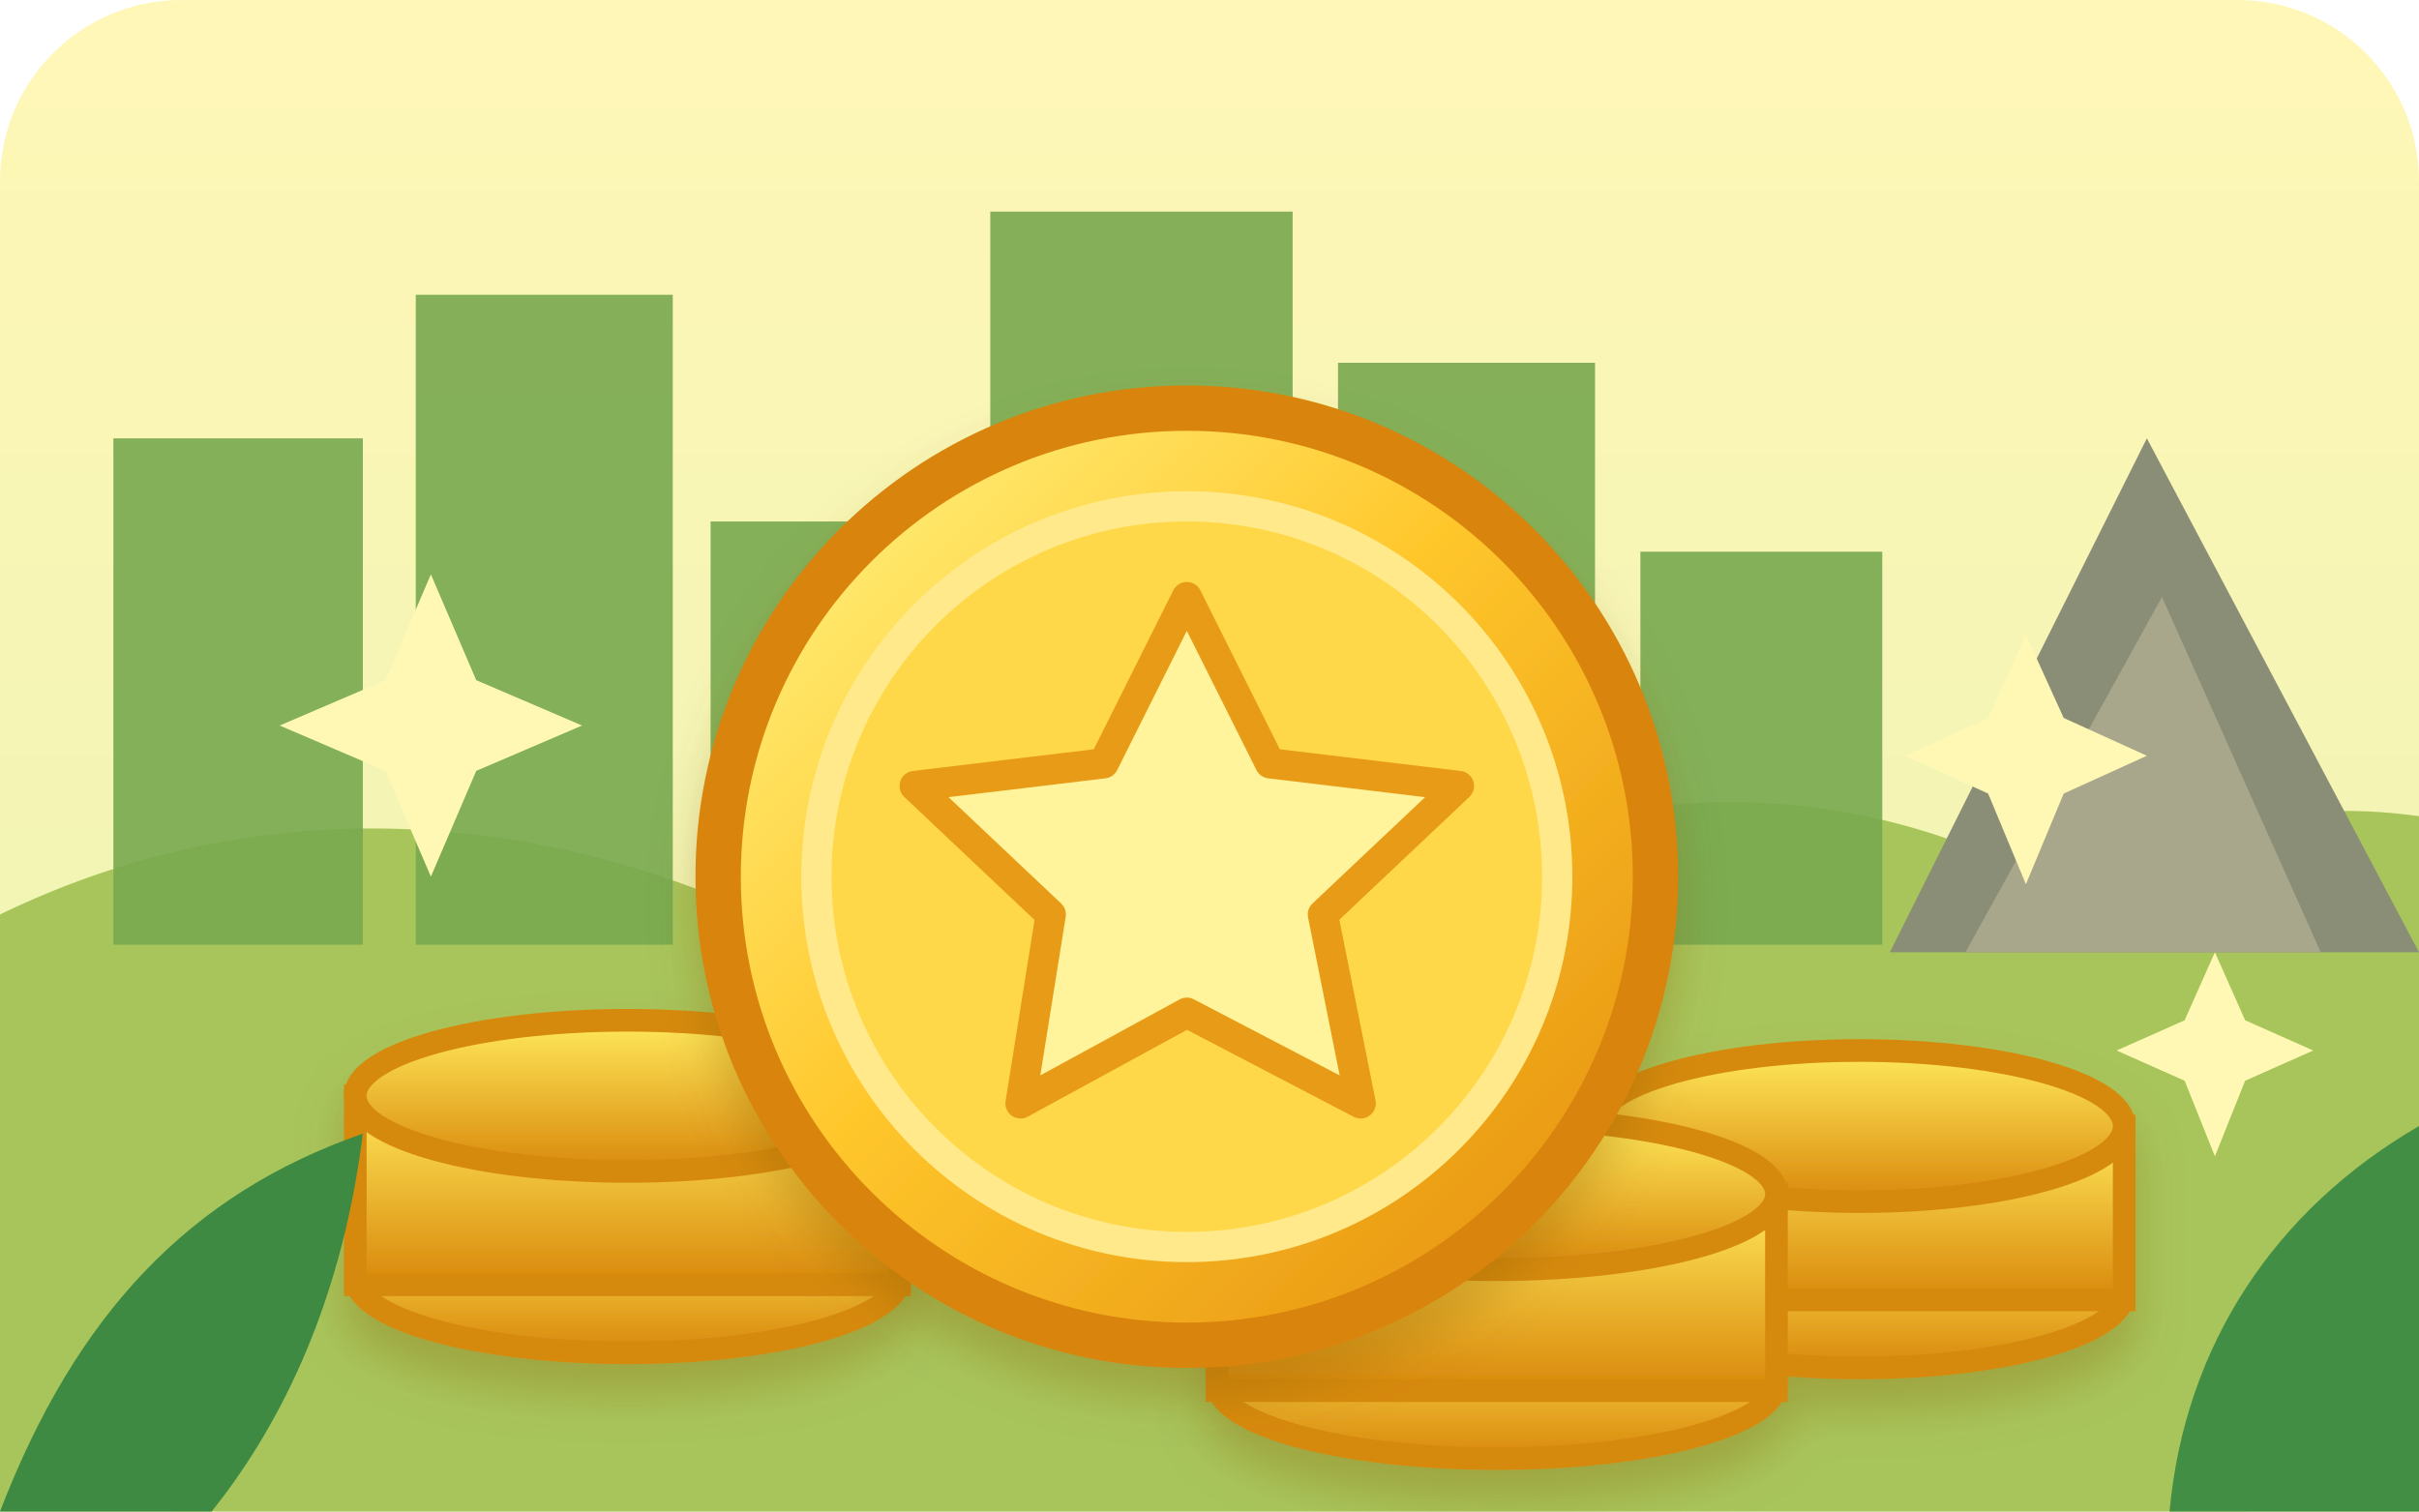
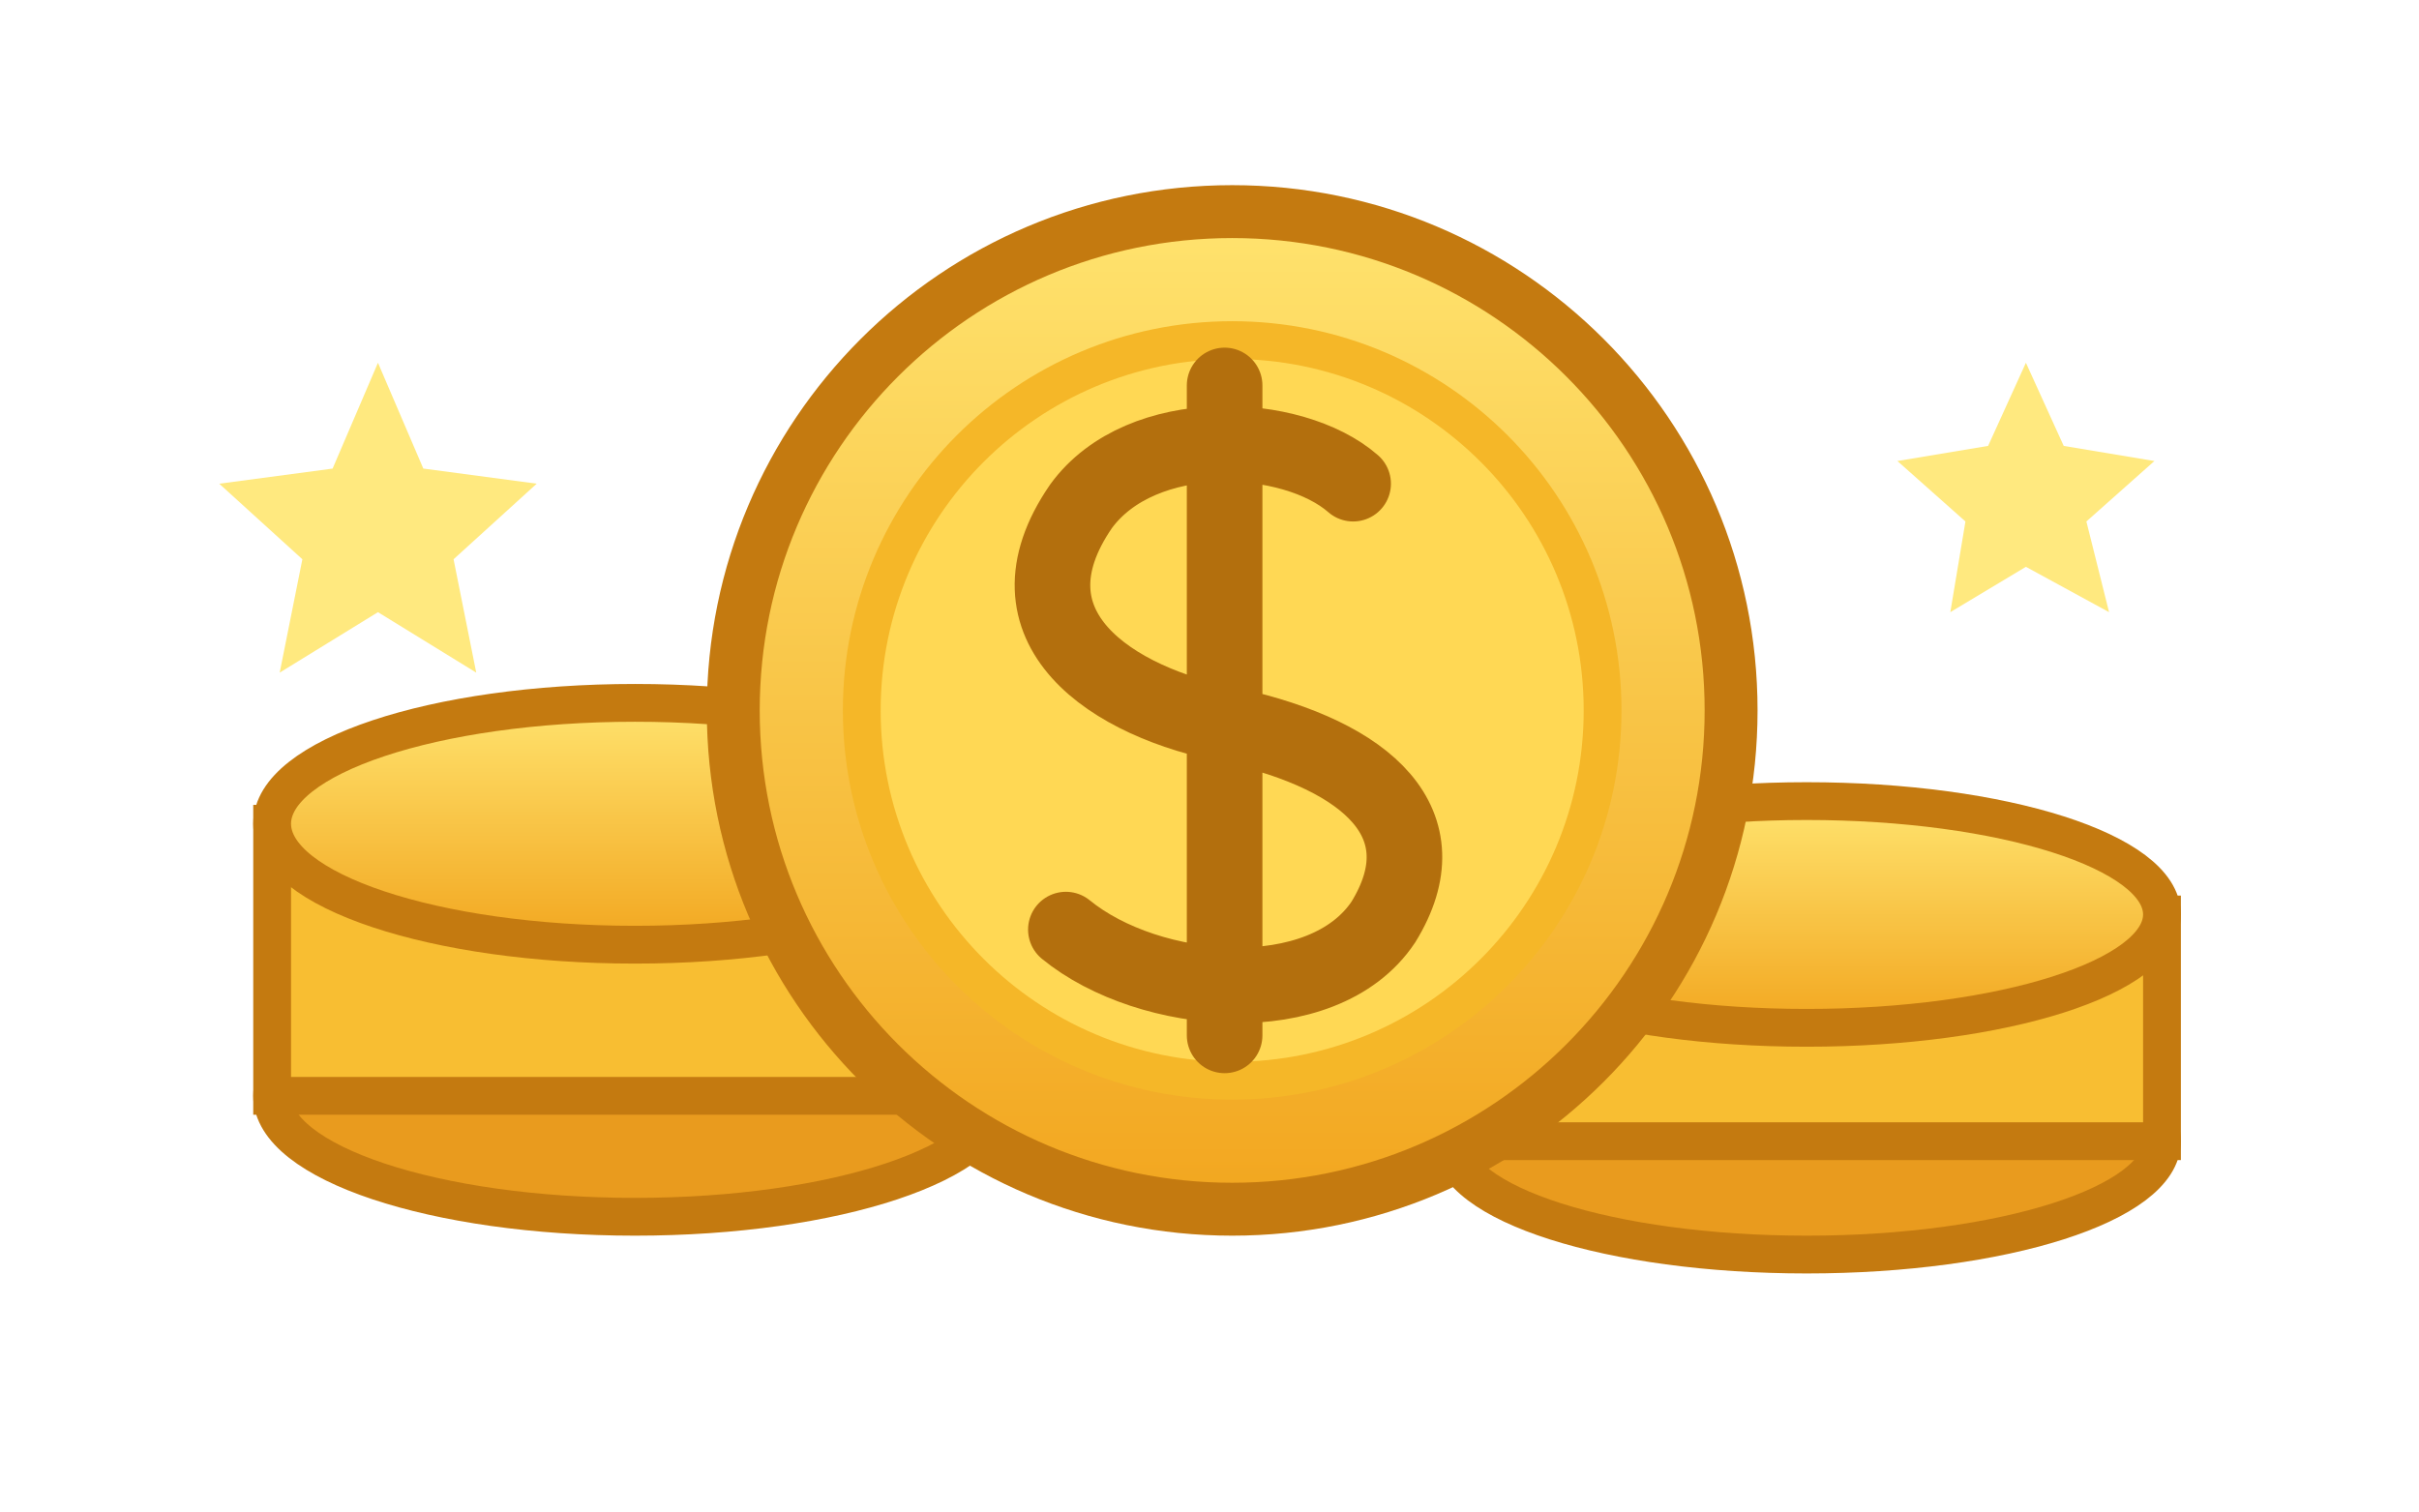
<svg xmlns="http://www.w3.org/2000/svg" viewBox="0 0 320 200" role="img" aria-label="Mi dinero">
  <defs>
-     <linearGradient id="sky" x1="0" y1="0" x2="0" y2="1">
-       <stop stop-color="#FFF7B7" />
-       <stop offset="1" stop-color="#EAF3B2" />
+     <linearGradient id="gold" x1="0" y1="0" x2="0" y2="1">
+       <stop stop-color="#FFE36E" />
+       <stop offset="1" stop-color="#F2A61F" />
    </linearGradient>
-     <linearGradient id="gold" x1="0" y1="0" x2="1" y2="1">
-       <stop stop-color="#FFF88A" />
-       <stop offset=".45" stop-color="#FFC72C" />
-       <stop offset="1" stop-color="#E28B0C" />
-     </linearGradient>
-     <linearGradient id="gold2" x1="0" y1="0" x2="0" y2="1">
-       <stop stop-color="#FFE95B" />
-       <stop offset="1" stop-color="#D9880B" />
-     </linearGradient>
-     <filter id="s" x="-20%" y="-20%" width="140%" height="150%">
-       <feDropShadow dx="0" dy="4" stdDeviation="3" flood-color="#8A5A0A" flood-opacity=".3" />
-     </filter>
  </defs>
-   <rect width="320" height="200" rx="24" fill="url(#sky)" />
-   <path d="M0 121C33 105 68 107 98 120C126 101 157 102 184 119C213 101 247 103 273 118C291 108 306 106 320 108V200H0Z" fill="#A8C55B" />
-   <g opacity=".9">
-     <path d="M15 125V58H48V125ZM55 125V39H89V125ZM94 125V69H125V125ZM131 125V28H171V125ZM177 125V48H211V125ZM217 125V73H249V125Z" fill="#78A94F" />
+   <g stroke="#C47A10" stroke-width="5">
+     <ellipse cx="84" cy="145" rx="48" ry="16" fill="#E99B1E" />
+     <rect x="36" y="109" width="96" height="36" fill="#F8BE32" />
+     <ellipse cx="84" cy="109" rx="48" ry="16" fill="url(#gold)" />
+     <ellipse cx="239" cy="151" rx="47" ry="15" fill="#E99B1E" />
+     <rect x="192" y="121" width="94" height="30" fill="#F8BE32" />
+     <ellipse cx="239" cy="121" rx="47" ry="15" fill="url(#gold)" />
  </g>
-   <path d="M250 126L284 58L320 126Z" fill="#8B8E76" />
-   <path d="M260 126L286 79L307 126Z" fill="#A8A78B" />
-   <g filter="url(#s)" fill="url(#gold2)" stroke="#D68A11" stroke-width="3">
-     <ellipse cx="83" cy="169" rx="36" ry="10" />
-     <rect x="47" y="145" width="72" height="25" />
-     <ellipse cx="83" cy="145" rx="36" ry="10" />
-     <ellipse cx="246" cy="171" rx="35" ry="10" />
-     <rect x="211" y="149" width="70" height="23" />
-     <ellipse cx="246" cy="149" rx="35" ry="10" />
-     <ellipse cx="198" cy="183" rx="37" ry="10" />
-     <rect x="161" y="158" width="74" height="26" />
-     <ellipse cx="198" cy="158" rx="37" ry="10" />
+   <circle cx="163" cy="94" r="66" fill="url(#gold)" stroke="#C47A10" stroke-width="7" />
+   <circle cx="163" cy="94" r="49" fill="#FFD854" stroke="#F5B728" stroke-width="5" />
+   <path d="M179 64c-8-7-28-8-36 3-11 16 4 26 20 29 18 4 28 13 20 26-8 12-31 10-42 1M162 51v86" fill="none" stroke="#B36F0D" stroke-width="10" stroke-linecap="round" />
+   <g fill="#FFE97F">
+     <path d="M50 48l6 14 15 2-11 10 3 15-13-8-13 8 3-15-11-10 15-2z" />
+     <path d="M268 48l5 11 12 2-9 8 3 12-11-6-10 6 2-12-9-8 12-2z" />
  </g>
-   <g filter="url(#s)">
-     <circle cx="157" cy="116" r="62" fill="url(#gold)" stroke="#D8840C" stroke-width="6" />
-     <circle cx="157" cy="116" r="49" fill="#FFD84A" stroke="#FFE98B" stroke-width="4" />
-     <path d="M157 79L168 101L193 104L175 121L180 146L157 134L135 146L139 121L121 104L146 101Z" fill="#FFF49C" stroke="#E89B15" stroke-width="4" stroke-linejoin="round" />
-   </g>
-   <g fill="#FFF8B4">
-     <path d="M57 76L63 90L77 96L63 102L57 116L51 102L37 96L51 90Z" />
-     <path d="M268 84L273 95L284 100L273 105L268 117L263 105L252 100L263 95Z" />
-     <path d="M293 126L297 135L306 139L297 143L293 153L289 143L280 139L289 135Z" />
-   </g>
-   <path d="M0 200C10 174 25 158 48 150C45 174 36 190 28 200Z" fill="#3E8A42" />
-   <path d="M287 200C289 178 301 160 320 149V200Z" fill="#428E45" />
</svg>
